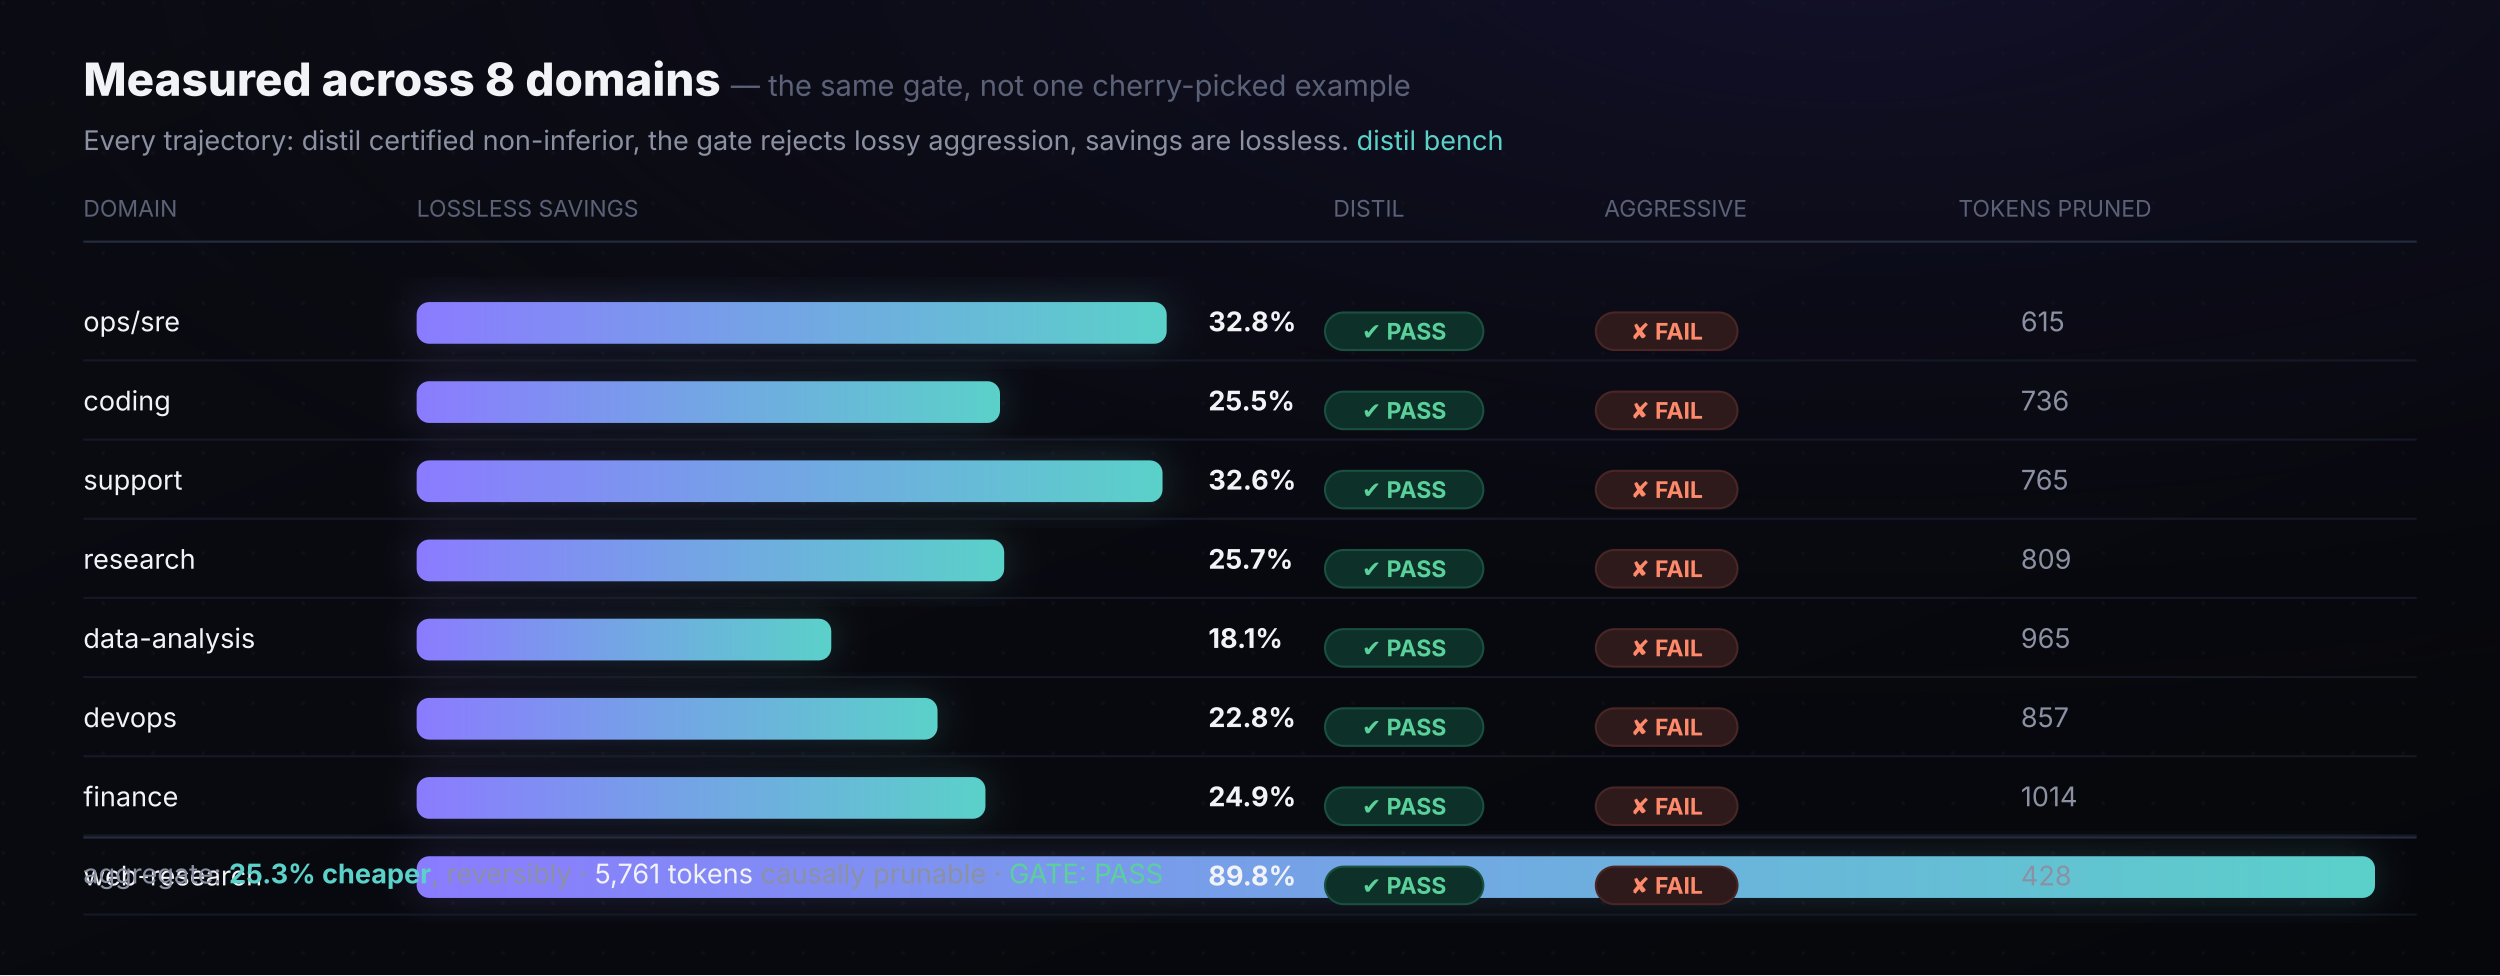
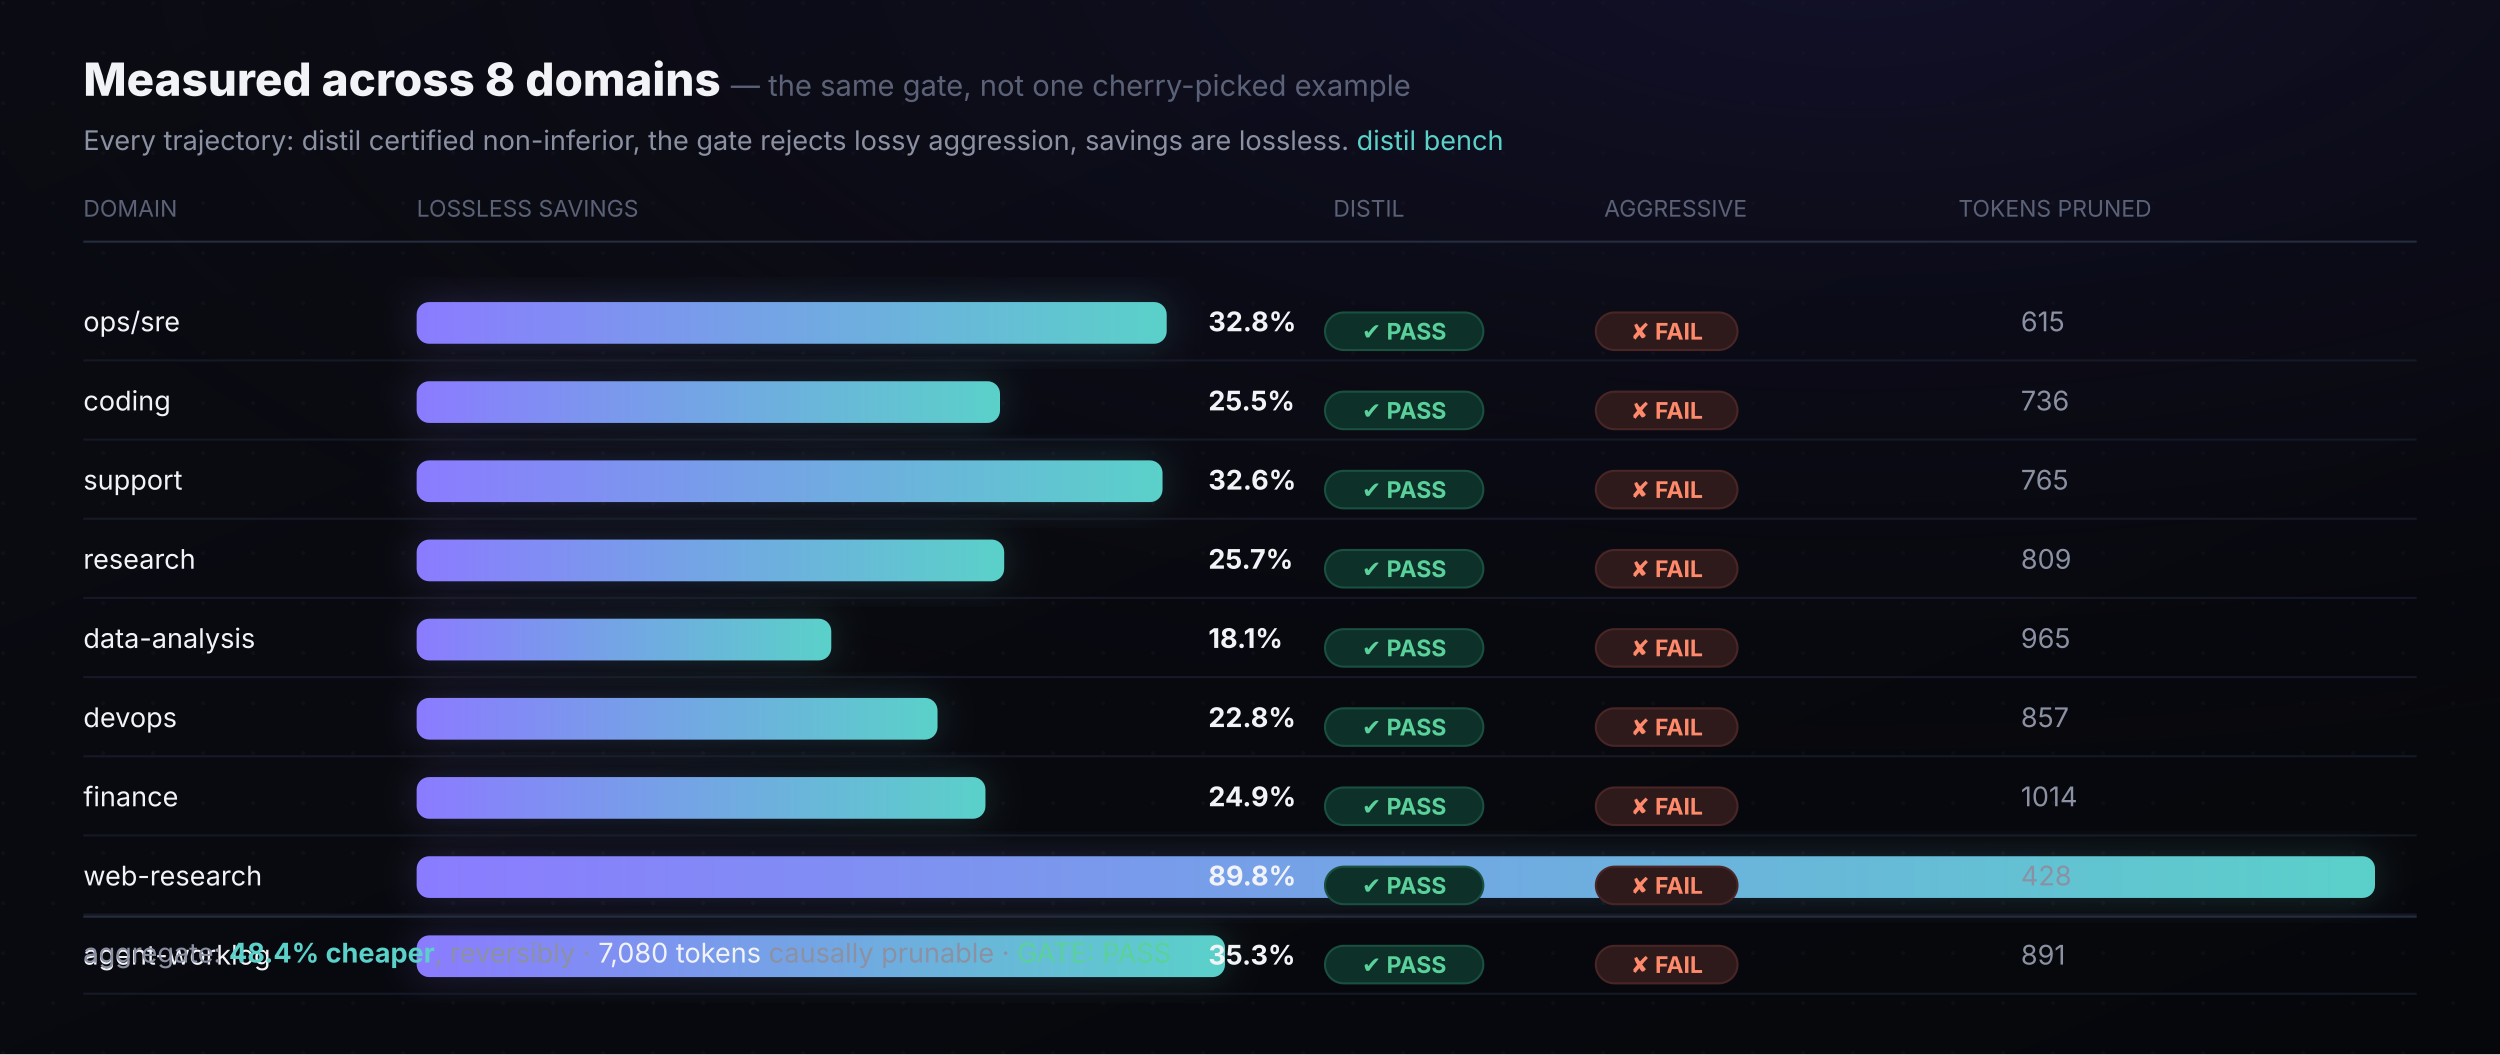
- <svg xmlns="http://www.w3.org/2000/svg" width="1200" height="468" viewBox="0 0 1200 468" font-family="Inter,ui-sans-serif,Segoe UI,Roboto,sans-serif" role="img" aria-labelledby="dmT dmD">
+ <svg xmlns="http://www.w3.org/2000/svg" width="1200" height="506" viewBox="0 0 1200 506" font-family="Inter,ui-sans-serif,Segoe UI,Roboto,sans-serif" role="img" aria-labelledby="dmT dmD">
  <defs>
    <linearGradient id="bg" x1="0" y1="0" x2="1" y2="1">
      <stop offset="0" stop-color="#0b0c13" />
      <stop offset="1" stop-color="#06070b" />
    </linearGradient>
    <radialGradient id="vig" cx="0.74" cy="-0.05" r="0.85">
      <stop offset="0" stop-color="#1a1640" stop-opacity="0.55" />
      <stop offset="1" stop-color="#06070b" stop-opacity="0" />
    </radialGradient>
    <linearGradient id="g" x1="0" y1="0" x2="1" y2="0">
      <stop offset="0" stop-color="#8b7bff" />
      <stop offset="1" stop-color="#5ad1c9" />
    </linearGradient>
    <linearGradient id="card" x1="0" y1="0" x2="0" y2="1">
      <stop offset="0" stop-color="#12151f" />
      <stop offset="1" stop-color="#0b0d15" />
    </linearGradient>
    <linearGradient id="hero" x1="0" y1="0" x2="0" y2="1">
      <stop offset="0" stop-color="#141a2e" />
      <stop offset="1" stop-color="#0c0f1d" />
    </linearGradient>
    <pattern id="dots" width="24" height="24" patternUnits="userSpaceOnUse">
      <circle cx="1.5" cy="1.5" r="1" fill="#ffffff" opacity="0.025" />
    </pattern>
    <filter id="sh" x="-20%" y="-20%" width="140%" height="160%">
      <feDropShadow dx="0" dy="5" stdDeviation="9" flood-color="#000000" flood-opacity="0.55" />
    </filter>
    <filter id="glow" x="-60%" y="-60%" width="220%" height="220%">
      <feGaussianBlur stdDeviation="9" result="b" />
      <feMerge>
        <feMergeNode in="b" />
        <feMergeNode in="SourceGraphic" />
      </feMerge>
    </filter>
    <marker id="ar" markerWidth="8" markerHeight="8" refX="6" refY="3" orient="auto">
      <path d="M0,0 L6,3 L0,6 Z" fill="#6b7390" />
    </marker>
    <marker id="arg" markerWidth="8" markerHeight="8" refX="6" refY="3" orient="auto">
      <path d="M0,0 L6,3 L0,6 Z" fill="#7d8cff" />
    </marker>
    <style>
      @keyframes grow{from{transform:scaleX(0)}to{transform:scaleX(1)}}
      .dbar{transform-box:fill-box;transform-origin:left center;animation:grow .85s cubic-bezier(.2,.75,.25,1) both}
-       .dr1{animation-delay:0s}.dr2{animation-delay:.08s}.dr3{animation-delay:.16s}.dr4{animation-delay:.24s}.dr5{animation-delay:.32s}.dr6{animation-delay:.40s}.dr7{animation-delay:.48s}.dr8{animation-delay:.56s}
+       .dr1{animation-delay:0s}.dr2{animation-delay:.08s}.dr3{animation-delay:.16s}.dr4{animation-delay:.24s}.dr5{animation-delay:.32s}.dr6{animation-delay:.40s}.dr7{animation-delay:.48s}.dr8{animation-delay:.56s}.dr9{animation-delay:.64s}
      @media(prefers-reduced-motion:reduce){.dbar{animation:none}}
    </style>
  </defs>
-   <rect width="1200" height="468" fill="url(#bg)" />
-   <rect width="1200" height="468" fill="url(#dots)" />
-   <rect width="1200" height="468" fill="url(#vig)" />
+   <rect width="1200" height="506" fill="url(#bg)" />
+   <rect width="1200" height="506" fill="url(#dots)" />
+   <rect width="1200" height="506" fill="url(#vig)" />
  <text x="40" y="46" font-size="22" font-weight="800" fill="#f2f3f7">Measured across 8 domains <tspan fill="#5b6177" font-weight="400" font-size="14">— the same gate, not one cherry-picked example</tspan>
  </text>
  <text x="40" y="72" font-size="13" fill="#8b91a3">Every trajectory: distil certified non-inferior, the gate rejects lossy aggression, savings are lossless. <tspan fill="#5ad1c9">distil bench</tspan>
  </text>
  <g font-size="11" fill="#5b6177" transform="translate(40,104)">
    <text x="0" y="0">DOMAIN</text>
    <text x="160" y="0">LOSSLESS SAVINGS</text>
    <text x="600" y="0">DISTIL</text>
    <text x="730" y="0">AGGRESSIVE</text>
    <text x="900" y="0">TOKENS PRUNED</text>
  </g>
  <line x1="40" y1="116" x2="1160" y2="116" stroke="#252c3e" stroke-width="1" />
  <g transform="translate(40,116)">
    <g transform="translate(0,38)">
      <rect class="dbar dr1" x="160" y="-9" width="360" height="20" rx="6" fill="url(#g)" opacity="0.2" filter="url(#glow)" />
      <rect class="dbar dr1" x="160" y="-9" width="360" height="20" rx="6" fill="url(#g)" />
      <text x="0" y="5" font-size="13" fill="#f2f3f7">ops/sre</text>
      <text x="540" y="5" font-size="13" font-weight="700" fill="#f2f3f7">32.8%</text>
      <rect x="596" y="-4" width="76" height="18" rx="9" fill="#0d3028" stroke="#1a5040" />
      <text x="634" y="9" text-anchor="middle" font-size="11" font-weight="700" fill="#5ad19a">✔ PASS</text>
      <rect x="726" y="-4" width="68" height="18" rx="9" fill="#2e1a1a" stroke="#4a2525" />
      <text x="760" y="9" text-anchor="middle" font-size="11" font-weight="700" fill="#ff8a6b">✘ FAIL</text>
      <text x="930" y="5" font-size="13" fill="#8b91a3">615</text>
      <line x1="0" y1="19" x2="1120" y2="19" stroke="#1a1f2e" stroke-width="1" opacity="0.7" />
    </g>
    <g transform="translate(0,76)">
      <rect class="dbar dr2" x="160" y="-9" width="280" height="20" rx="6" fill="url(#g)" opacity="0.2" filter="url(#glow)" />
      <rect class="dbar dr2" x="160" y="-9" width="280" height="20" rx="6" fill="url(#g)" />
      <text x="0" y="5" font-size="13" fill="#f2f3f7">coding</text>
      <text x="540" y="5" font-size="13" font-weight="700" fill="#f2f3f7">25.5%</text>
      <rect x="596" y="-4" width="76" height="18" rx="9" fill="#0d3028" stroke="#1a5040" />
      <text x="634" y="9" text-anchor="middle" font-size="11" font-weight="700" fill="#5ad19a">✔ PASS</text>
      <rect x="726" y="-4" width="68" height="18" rx="9" fill="#2e1a1a" stroke="#4a2525" />
      <text x="760" y="9" text-anchor="middle" font-size="11" font-weight="700" fill="#ff8a6b">✘ FAIL</text>
      <text x="930" y="5" font-size="13" fill="#8b91a3">736</text>
      <line x1="0" y1="19" x2="1120" y2="19" stroke="#1a1f2e" stroke-width="1" opacity="0.7" />
    </g>
    <g transform="translate(0,114)">
      <rect class="dbar dr3" x="160" y="-9" width="358" height="20" rx="6" fill="url(#g)" opacity="0.2" filter="url(#glow)" />
      <rect class="dbar dr3" x="160" y="-9" width="358" height="20" rx="6" fill="url(#g)" />
      <text x="0" y="5" font-size="13" fill="#f2f3f7">support</text>
      <text x="540" y="5" font-size="13" font-weight="700" fill="#f2f3f7">32.6%</text>
      <rect x="596" y="-4" width="76" height="18" rx="9" fill="#0d3028" stroke="#1a5040" />
      <text x="634" y="9" text-anchor="middle" font-size="11" font-weight="700" fill="#5ad19a">✔ PASS</text>
      <rect x="726" y="-4" width="68" height="18" rx="9" fill="#2e1a1a" stroke="#4a2525" />
      <text x="760" y="9" text-anchor="middle" font-size="11" font-weight="700" fill="#ff8a6b">✘ FAIL</text>
      <text x="930" y="5" font-size="13" fill="#8b91a3">765</text>
      <line x1="0" y1="19" x2="1120" y2="19" stroke="#1a1f2e" stroke-width="1" opacity="0.7" />
    </g>
    <g transform="translate(0,152)">
      <rect class="dbar dr4" x="160" y="-9" width="282" height="20" rx="6" fill="url(#g)" opacity="0.2" filter="url(#glow)" />
      <rect class="dbar dr4" x="160" y="-9" width="282" height="20" rx="6" fill="url(#g)" />
      <text x="0" y="5" font-size="13" fill="#f2f3f7">research</text>
      <text x="540" y="5" font-size="13" font-weight="700" fill="#f2f3f7">25.7%</text>
      <rect x="596" y="-4" width="76" height="18" rx="9" fill="#0d3028" stroke="#1a5040" />
      <text x="634" y="9" text-anchor="middle" font-size="11" font-weight="700" fill="#5ad19a">✔ PASS</text>
      <rect x="726" y="-4" width="68" height="18" rx="9" fill="#2e1a1a" stroke="#4a2525" />
      <text x="760" y="9" text-anchor="middle" font-size="11" font-weight="700" fill="#ff8a6b">✘ FAIL</text>
      <text x="930" y="5" font-size="13" fill="#8b91a3">809</text>
      <line x1="0" y1="19" x2="1120" y2="19" stroke="#1a1f2e" stroke-width="1" opacity="0.7" />
    </g>
    <g transform="translate(0,190)">
      <rect class="dbar dr5" x="160" y="-9" width="199" height="20" rx="6" fill="url(#g)" opacity="0.2" filter="url(#glow)" />
      <rect class="dbar dr5" x="160" y="-9" width="199" height="20" rx="6" fill="url(#g)" />
      <text x="0" y="5" font-size="13" fill="#f2f3f7">data-analysis</text>
      <text x="540" y="5" font-size="13" font-weight="700" fill="#f2f3f7">18.1%</text>
      <rect x="596" y="-4" width="76" height="18" rx="9" fill="#0d3028" stroke="#1a5040" />
      <text x="634" y="9" text-anchor="middle" font-size="11" font-weight="700" fill="#5ad19a">✔ PASS</text>
      <rect x="726" y="-4" width="68" height="18" rx="9" fill="#2e1a1a" stroke="#4a2525" />
      <text x="760" y="9" text-anchor="middle" font-size="11" font-weight="700" fill="#ff8a6b">✘ FAIL</text>
      <text x="930" y="5" font-size="13" fill="#8b91a3">965</text>
      <line x1="0" y1="19" x2="1120" y2="19" stroke="#1a1f2e" stroke-width="1" opacity="0.7" />
    </g>
    <g transform="translate(0,228)">
      <rect class="dbar dr6" x="160" y="-9" width="250" height="20" rx="6" fill="url(#g)" opacity="0.2" filter="url(#glow)" />
      <rect class="dbar dr6" x="160" y="-9" width="250" height="20" rx="6" fill="url(#g)" />
      <text x="0" y="5" font-size="13" fill="#f2f3f7">devops</text>
      <text x="540" y="5" font-size="13" font-weight="700" fill="#f2f3f7">22.8%</text>
      <rect x="596" y="-4" width="76" height="18" rx="9" fill="#0d3028" stroke="#1a5040" />
      <text x="634" y="9" text-anchor="middle" font-size="11" font-weight="700" fill="#5ad19a">✔ PASS</text>
      <rect x="726" y="-4" width="68" height="18" rx="9" fill="#2e1a1a" stroke="#4a2525" />
      <text x="760" y="9" text-anchor="middle" font-size="11" font-weight="700" fill="#ff8a6b">✘ FAIL</text>
      <text x="930" y="5" font-size="13" fill="#8b91a3">857</text>
      <line x1="0" y1="19" x2="1120" y2="19" stroke="#1a1f2e" stroke-width="1" opacity="0.7" />
    </g>
    <g transform="translate(0,266)">
      <rect class="dbar dr7" x="160" y="-9" width="273" height="20" rx="6" fill="url(#g)" opacity="0.2" filter="url(#glow)" />
      <rect class="dbar dr7" x="160" y="-9" width="273" height="20" rx="6" fill="url(#g)" />
      <text x="0" y="5" font-size="13" fill="#f2f3f7">finance</text>
      <text x="540" y="5" font-size="13" font-weight="700" fill="#f2f3f7">24.9%</text>
      <rect x="596" y="-4" width="76" height="18" rx="9" fill="#0d3028" stroke="#1a5040" />
      <text x="634" y="9" text-anchor="middle" font-size="11" font-weight="700" fill="#5ad19a">✔ PASS</text>
      <rect x="726" y="-4" width="68" height="18" rx="9" fill="#2e1a1a" stroke="#4a2525" />
      <text x="760" y="9" text-anchor="middle" font-size="11" font-weight="700" fill="#ff8a6b">✘ FAIL</text>
      <text x="930" y="5" font-size="13" fill="#8b91a3">1014</text>
      <line x1="0" y1="19" x2="1120" y2="19" stroke="#1a1f2e" stroke-width="1" opacity="0.7" />
    </g>
    <g transform="translate(0,304)">
      <rect class="dbar dr8" x="160" y="-9" width="940" height="20" rx="6" fill="url(#g)" opacity="0.2" filter="url(#glow)" />
      <rect class="dbar dr8" x="160" y="-9" width="940" height="20" rx="6" fill="url(#g)" />
      <text x="0" y="5" font-size="13" fill="#f2f3f7">web-research</text>
      <text x="540" y="5" font-size="13" font-weight="700" fill="#f2f3f7">89.8%</text>
      <rect x="596" y="-4" width="76" height="18" rx="9" fill="#0d3028" stroke="#1a5040" />
      <text x="634" y="9" text-anchor="middle" font-size="11" font-weight="700" fill="#5ad19a">✔ PASS</text>
      <rect x="726" y="-4" width="68" height="18" rx="9" fill="#2e1a1a" stroke="#4a2525" />
      <text x="760" y="9" text-anchor="middle" font-size="11" font-weight="700" fill="#ff8a6b">✘ FAIL</text>
      <text x="930" y="5" font-size="13" fill="#8b91a3">428</text>
      <line x1="0" y1="19" x2="1120" y2="19" stroke="#1a1f2e" stroke-width="1" opacity="0.7" />
    </g>
+     <g transform="translate(0,342)">
+       <rect class="dbar dr9" x="160" y="-9" width="388" height="20" rx="6" fill="url(#g)" opacity="0.2" filter="url(#glow)" />
+       <rect class="dbar dr9" x="160" y="-9" width="388" height="20" rx="6" fill="url(#g)" />
+       <text x="0" y="5" font-size="13" fill="#f2f3f7">agent-worklog</text>
+       <text x="540" y="5" font-size="13" font-weight="700" fill="#f2f3f7">35.3%</text>
+       <rect x="596" y="-4" width="76" height="18" rx="9" fill="#0d3028" stroke="#1a5040" />
+       <text x="634" y="9" text-anchor="middle" font-size="11" font-weight="700" fill="#5ad19a">✔ PASS</text>
+       <rect x="726" y="-4" width="68" height="18" rx="9" fill="#2e1a1a" stroke="#4a2525" />
+       <text x="760" y="9" text-anchor="middle" font-size="11" font-weight="700" fill="#ff8a6b">✘ FAIL</text>
+       <text x="930" y="5" font-size="13" fill="#8b91a3">891</text>
+       <line x1="0" y1="19" x2="1120" y2="19" stroke="#1a1f2e" stroke-width="1" opacity="0.7" />
+     </g>
  </g>
-   <line x1="40" y1="402" x2="1160" y2="402" stroke="#252c3e" stroke-width="1" />
-   <text x="40" y="424" font-size="13" fill="#8b91a3">aggregate: <tspan fill="#5ad1c9" font-weight="700">25.3% cheaper</tspan>, reversibly · <tspan fill="#f2f3f7">5,761 tokens</tspan> causally prunable · <tspan fill="#5ad19a">GATE: PASS</tspan>
+   <line x1="40" y1="440" x2="1160" y2="440" stroke="#252c3e" stroke-width="1" />
+   <text x="40" y="462" font-size="13" fill="#8b91a3">aggregate: <tspan fill="#5ad1c9" font-weight="700">48.4% cheaper</tspan>, reversibly · <tspan fill="#f2f3f7">7,080 tokens</tspan> causally prunable · <tspan fill="#5ad19a">GATE: PASS</tspan>
  </text>
</svg>
